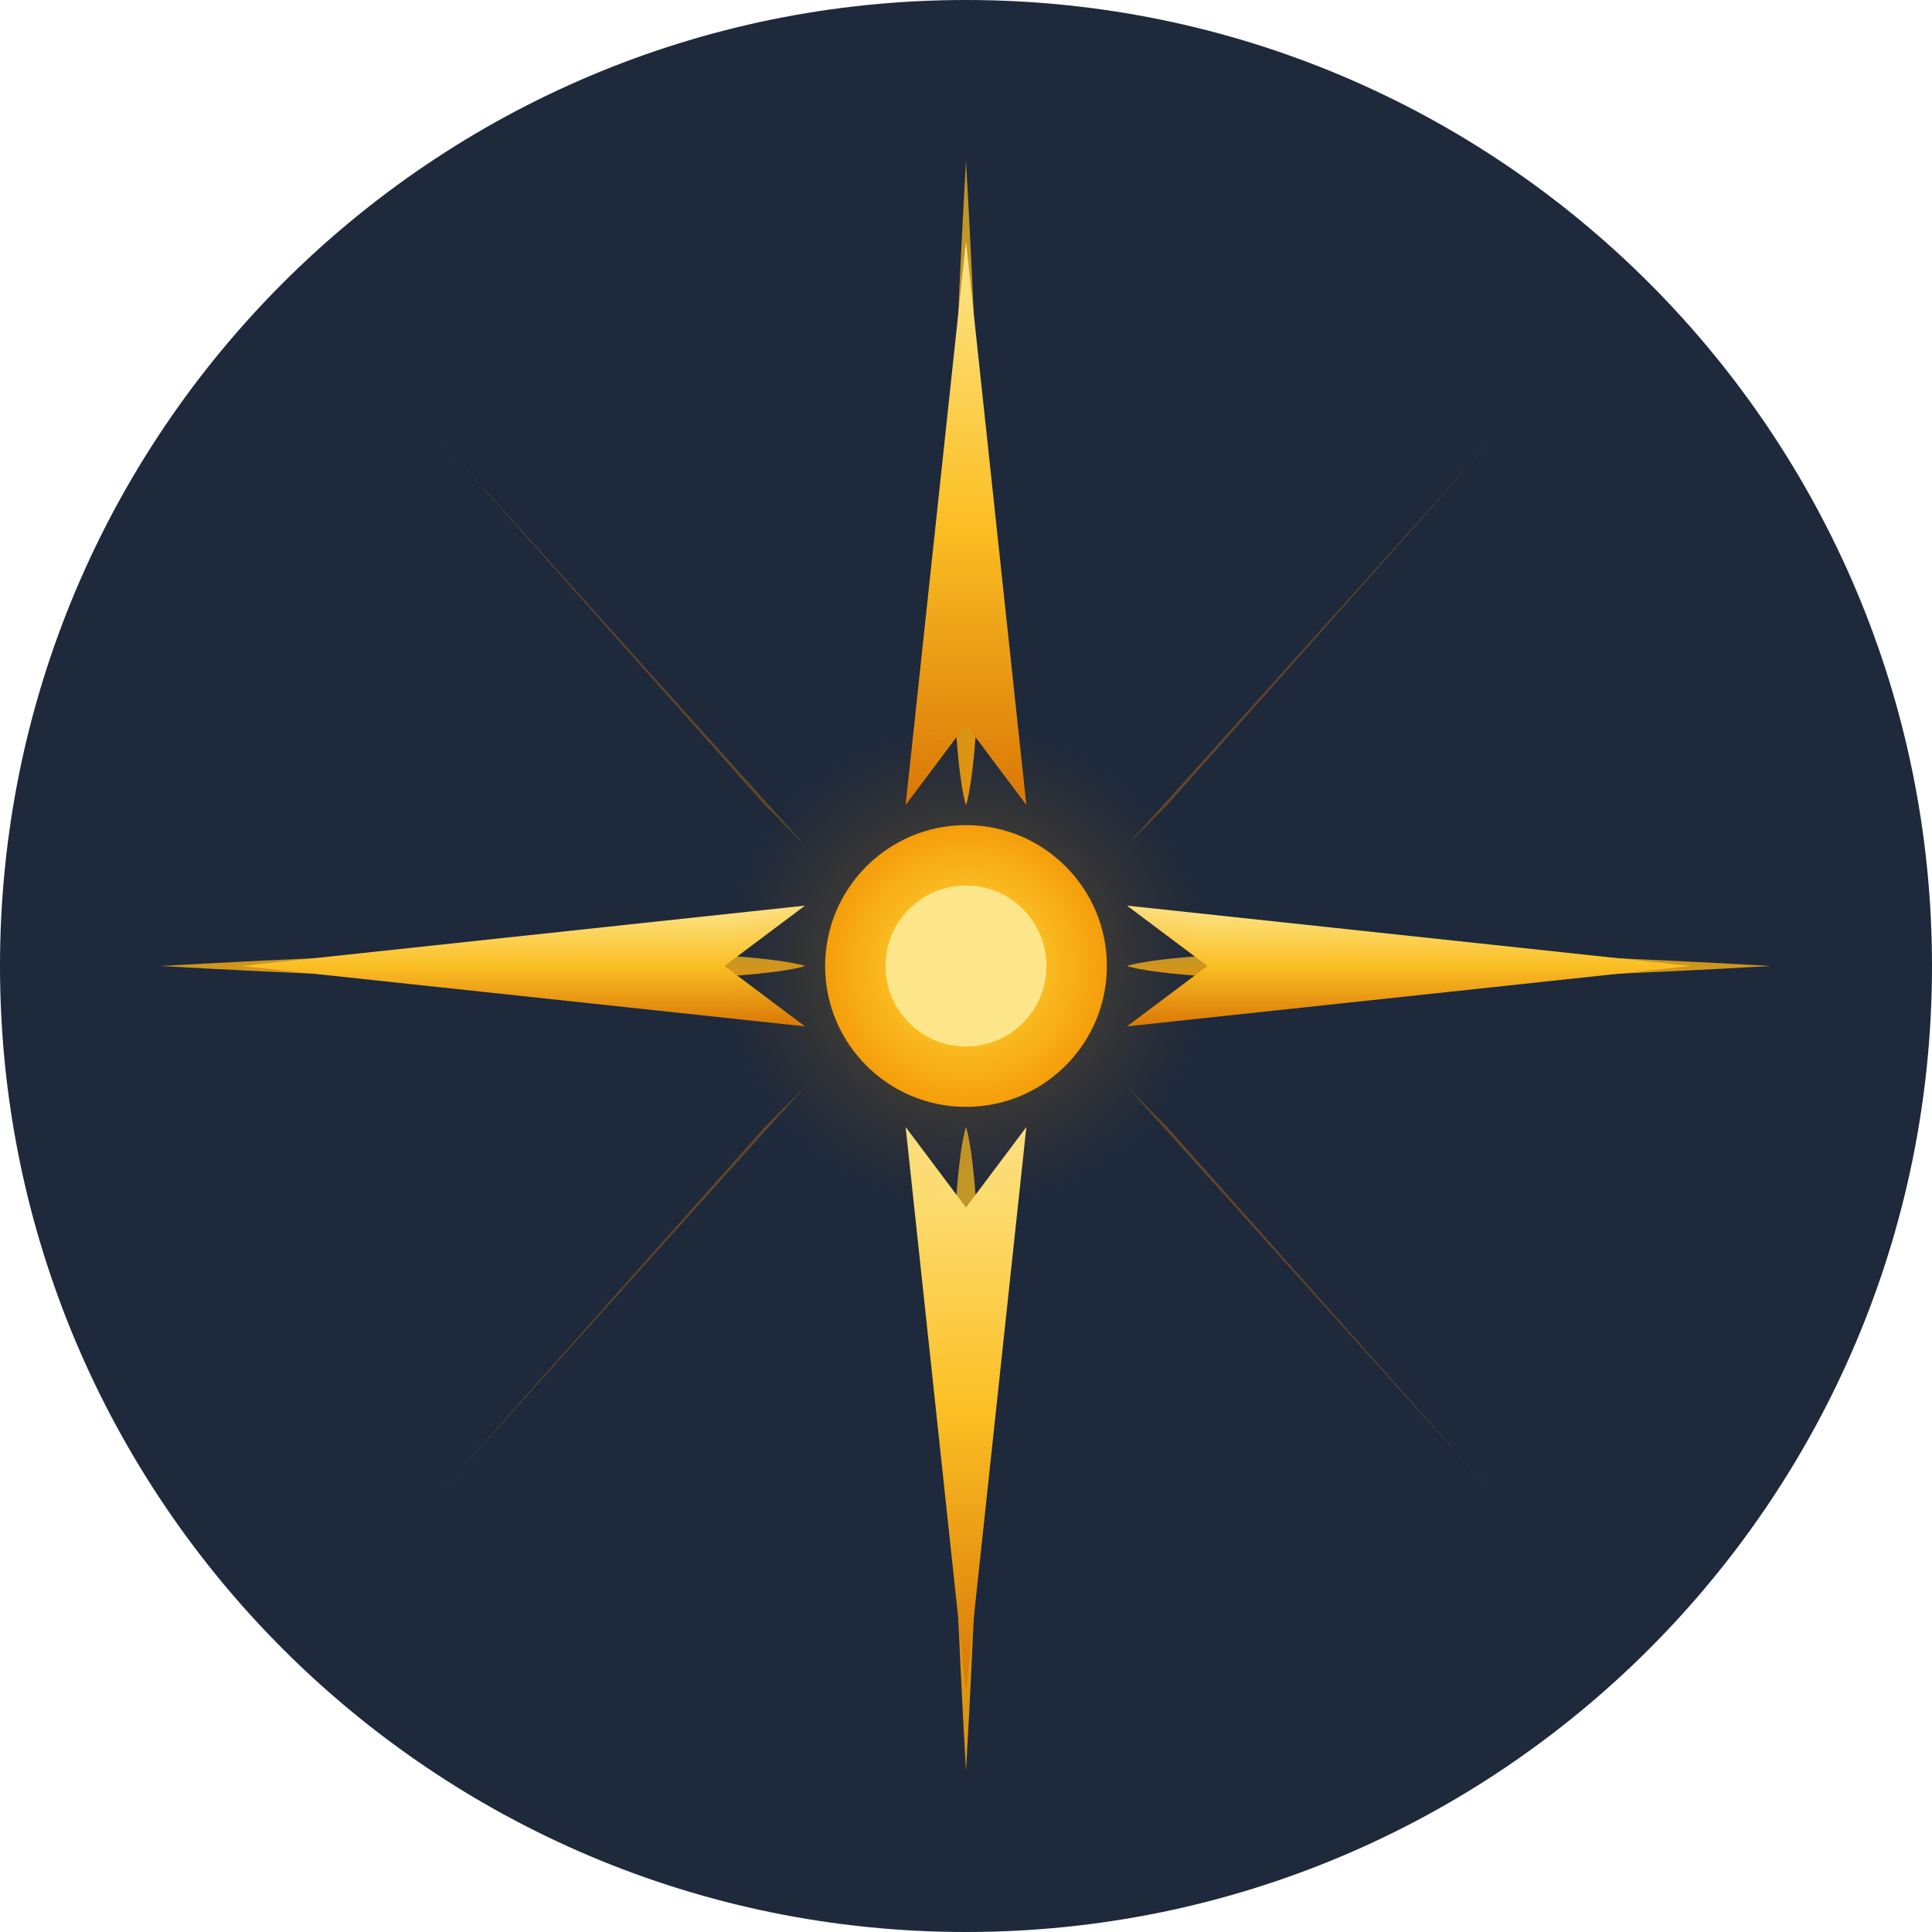
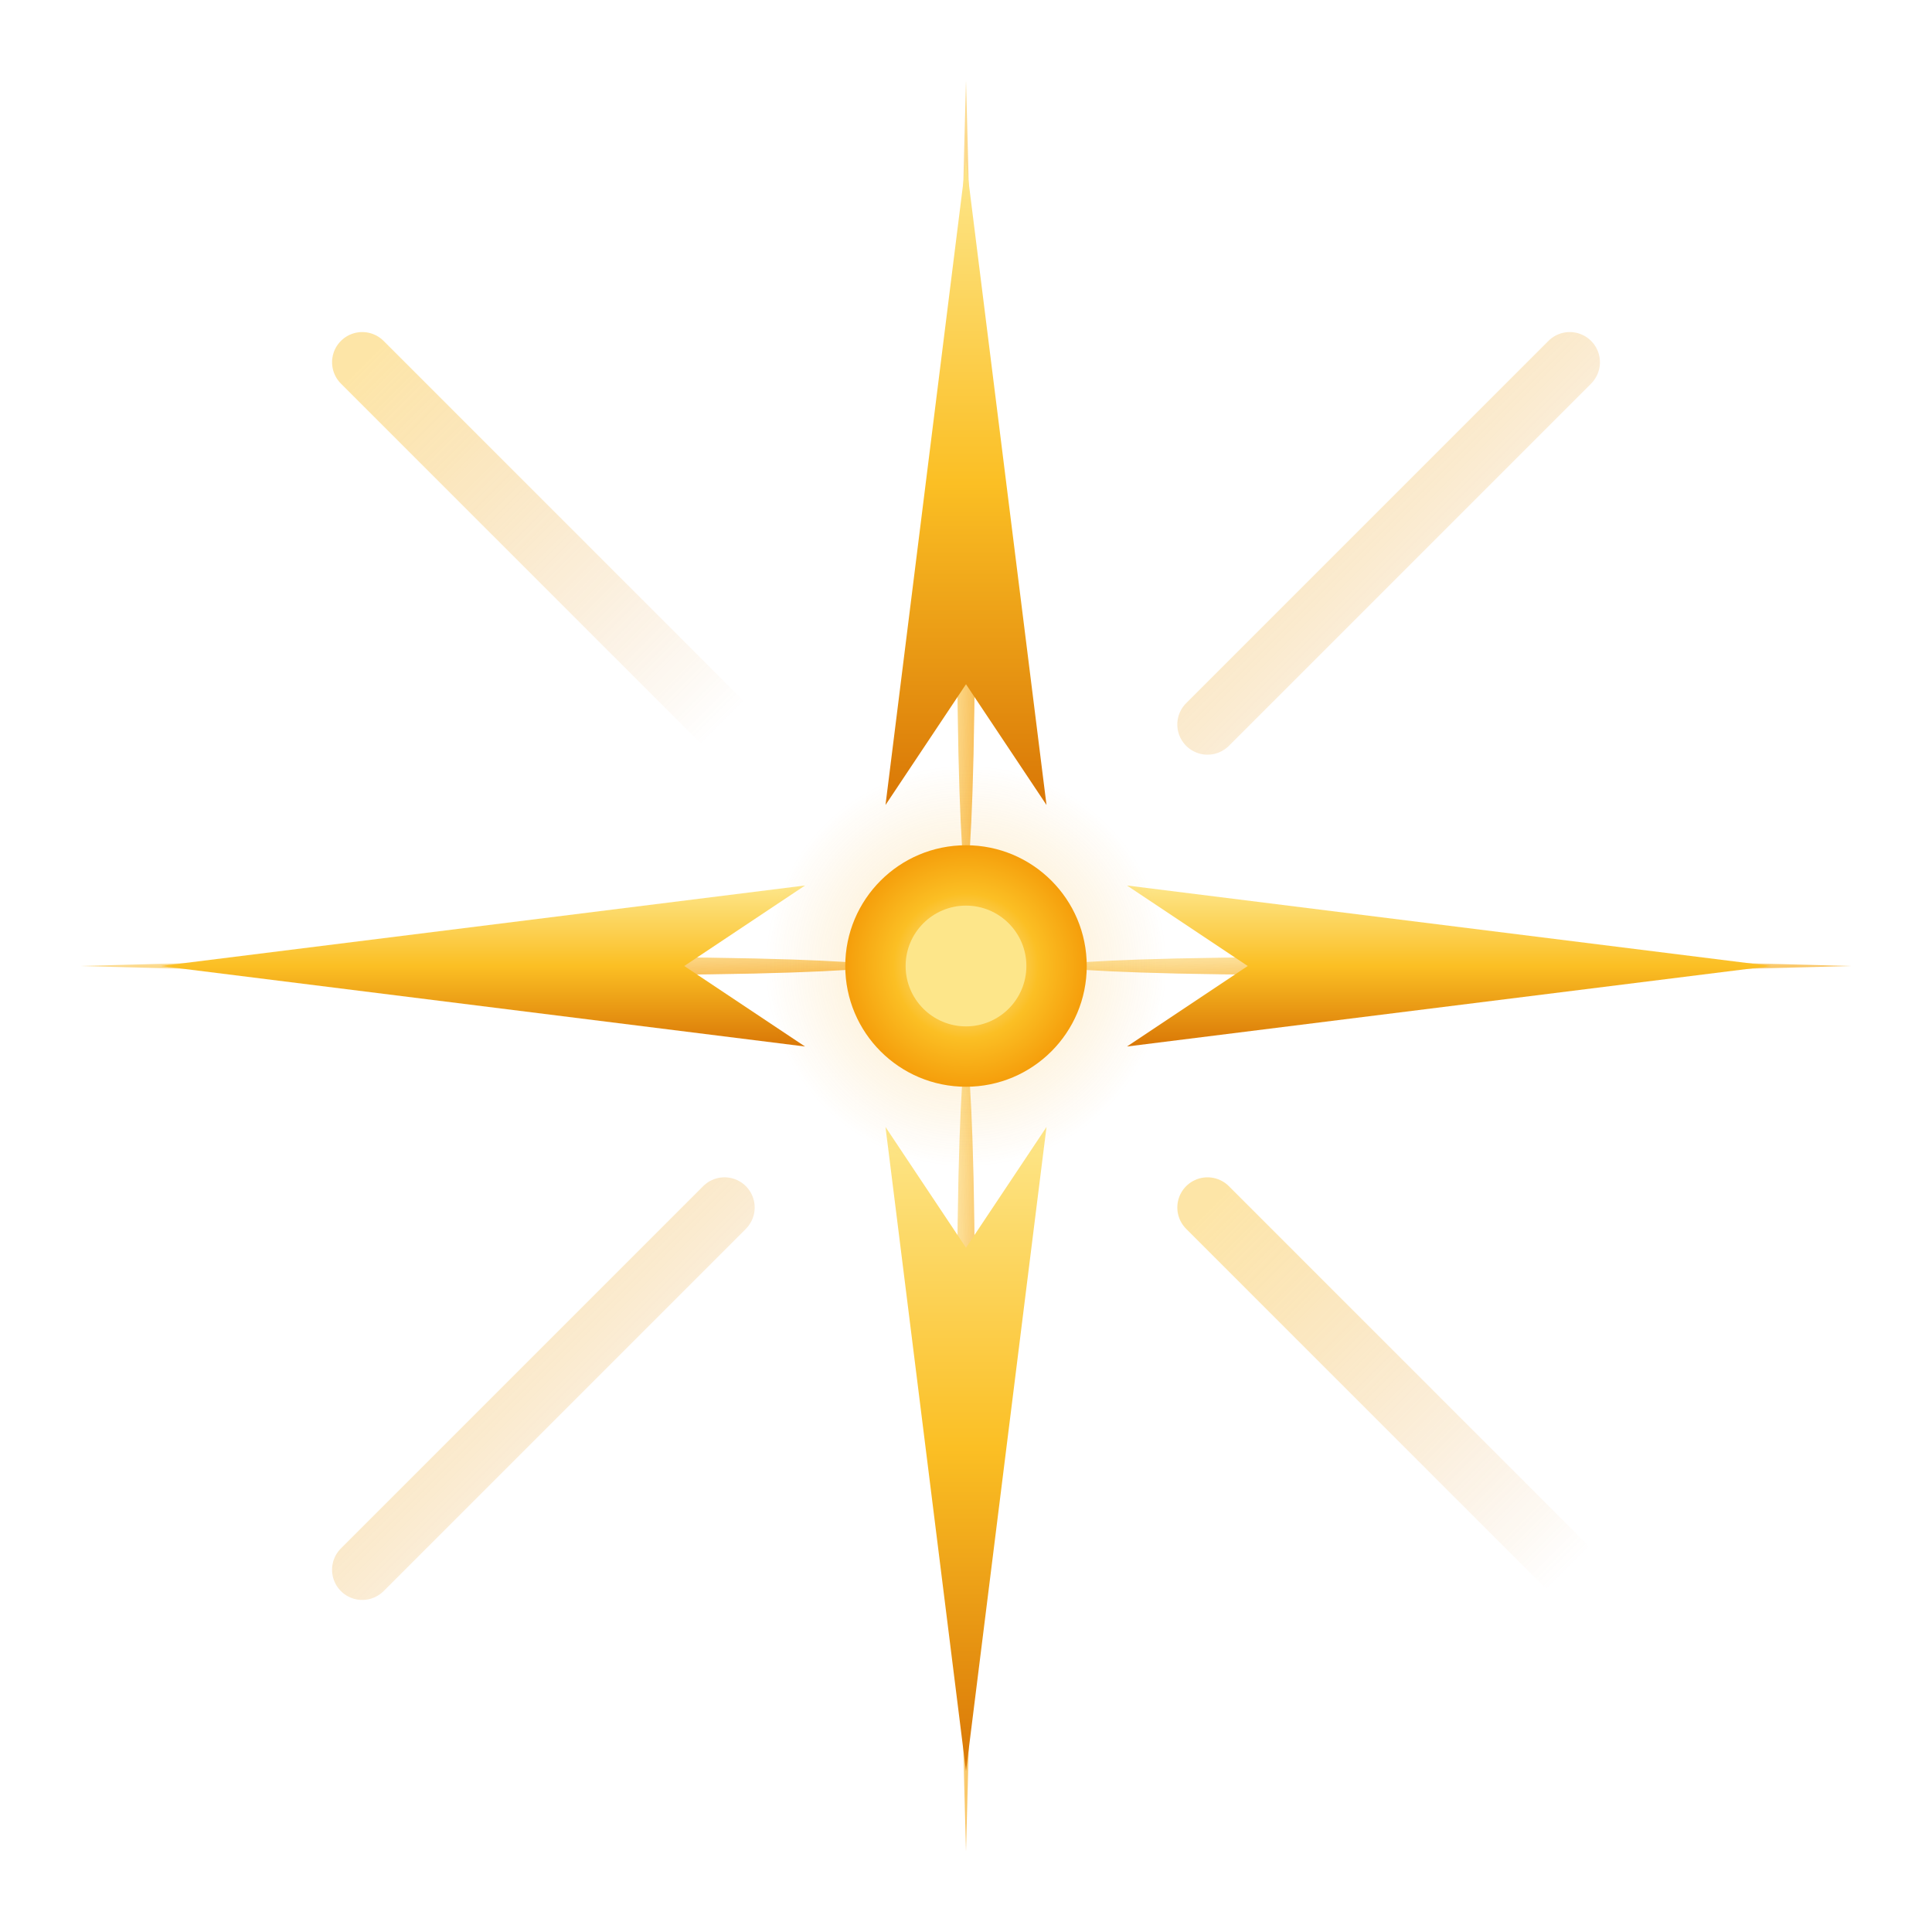
<svg xmlns="http://www.w3.org/2000/svg" width="48" height="48" viewBox="0 0 48 48" fill="none">
-   <circle cx="24" cy="24" r="24" fill="#1E293B" />
-   <path d="M24 4 C24.8 18 24 20 24 20 C24 20 23.2 18 24 4Z" fill="url(#starG)" opacity="0.9" />
-   <path d="M24 44 C24.8 30 24 28 24 28 C24 28 23.2 30 24 44Z" fill="url(#starG)" opacity="0.9" />
-   <path d="M4 24 C18 24.8 20 24 20 24 C20 24 18 23.2 4 24Z" fill="url(#starG)" opacity="0.9" />
-   <path d="M44 24 C30 24.8 28 24 28 24 C28 24 30 23.2 44 24Z" fill="url(#starG)" opacity="0.9" />
-   <path d="M24 6 L25.5 20 L24 18 L22.5 20 Z" fill="url(#rayG)" />
-   <path d="M24 42 L25.5 28 L24 30 L22.5 28 Z" fill="url(#rayG)" />
-   <path d="M6 24 L20 22.5 L18 24 L20 25.5 Z" fill="url(#rayG)" />
-   <path d="M42 24 L28 22.5 L30 24 L28 25.5 Z" fill="url(#rayG)" />
-   <path d="M11 11 L20 21 L19 20 Z" fill="#D97706" opacity="0.35" />
-   <path d="M37 11 L28 21 L29 20 Z" fill="#D97706" opacity="0.35" />
-   <path d="M11 37 L20 27 L19 28 Z" fill="#D97706" opacity="0.35" />
-   <path d="M37 37 L28 27 L29 28 Z" fill="#D97706" opacity="0.35" />
-   <circle cx="24" cy="24" r="6" fill="url(#glowG)" opacity="0.4" />
-   <circle cx="24" cy="24" r="3.5" fill="url(#coreG)" />
-   <circle cx="24" cy="24" r="2" fill="#FDE68A" />
+   <path d="M24 2 C24.5 20 24 22 24 22 C24 22 23.5 20 24 2Z" fill="url(#sg1)" opacity="0.7" />
+   <path d="M24 46 C24.5 28 24 26 24 26 C24 26 23.5 28 24 46Z" fill="url(#sg1)" opacity="0.7" />
+   <path d="M2 24 C20 24.5 22 24 22 24 C22 24 20 23.5 2 24Z" fill="url(#sg1)" opacity="0.7" />
+   <path d="M46 24 C28 24.5 26 24 26 24 C26 24 28 23.5 46 24Z" fill="url(#sg1)" opacity="0.7" />
+   <path d="M24 4 L26 20 L24 17 L22 20 Z" fill="url(#sg2)" />
+   <path d="M24 44 L26 28 L24 31 L22 28 Z" fill="url(#sg2)" />
+   <path d="M4 24 L20 22 L17 24 L20 26 Z" fill="url(#sg2)" />
+   <path d="M44 24 L28 22 L31 24 L28 26 Z" fill="url(#sg2)" />
+   <line x1="9" y1="9" x2="18" y2="18" stroke="url(#sg3)" stroke-width="1.5" stroke-linecap="round" opacity="0.4" />
+   <line x1="39" y1="9" x2="30" y2="18" stroke="url(#sg3)" stroke-width="1.5" stroke-linecap="round" opacity="0.4" />
+   <line x1="9" y1="39" x2="18" y2="30" stroke="url(#sg3)" stroke-width="1.5" stroke-linecap="round" opacity="0.4" />
+   <line x1="39" y1="39" x2="30" y2="30" stroke="url(#sg3)" stroke-width="1.5" stroke-linecap="round" opacity="0.4" />
+   <circle cx="24" cy="24" r="5" fill="url(#sg4)" opacity="0.3" />
+   <circle cx="24" cy="24" r="3" fill="url(#sg5)" />
+   <circle cx="24" cy="24" r="1.5" fill="#FDE68A" />
  <defs>
-     <linearGradient id="starG" x1="0" y1="0" x2="0" y2="1">
-       <stop offset="0%" stop-color="#FBBF24" stop-opacity="0.8" />
+     <linearGradient id="sg1" x1="0" y1="0" x2="1" y2="1">
+       <stop offset="0%" stop-color="#FBBF24" stop-opacity="0.6" />
      <stop offset="100%" stop-color="#F59E0B" />
    </linearGradient>
-     <linearGradient id="rayG" x1="0" y1="0" x2="0" y2="1">
+     <linearGradient id="sg2" x1="0" y1="0" x2="0" y2="1">
      <stop offset="0%" stop-color="#FDE68A" />
      <stop offset="50%" stop-color="#FBBF24" />
      <stop offset="100%" stop-color="#D97706" />
    </linearGradient>
-     <radialGradient id="glowG" cx="50%" cy="50%">
-       <stop offset="0%" stop-color="#FBBF24" stop-opacity="0.8" />
+     <linearGradient id="sg3" x1="0" y1="0" x2="1" y2="1">
+       <stop offset="0%" stop-color="#FBBF24" />
      <stop offset="100%" stop-color="#D97706" stop-opacity="0" />
+     </linearGradient>
+     <radialGradient id="sg4" cx="50%" cy="50%">
+       <stop offset="0%" stop-color="#FBBF24" />
+       <stop offset="100%" stop-color="#F59E0B" stop-opacity="0" />
    </radialGradient>
-     <radialGradient id="coreG" cx="50%" cy="50%">
+     <radialGradient id="sg5" cx="50%" cy="50%">
      <stop offset="0%" stop-color="#FEF3C7" />
-       <stop offset="50%" stop-color="#FBBF24" />
+       <stop offset="60%" stop-color="#FBBF24" />
      <stop offset="100%" stop-color="#F59E0B" />
    </radialGradient>
  </defs>
</svg>
